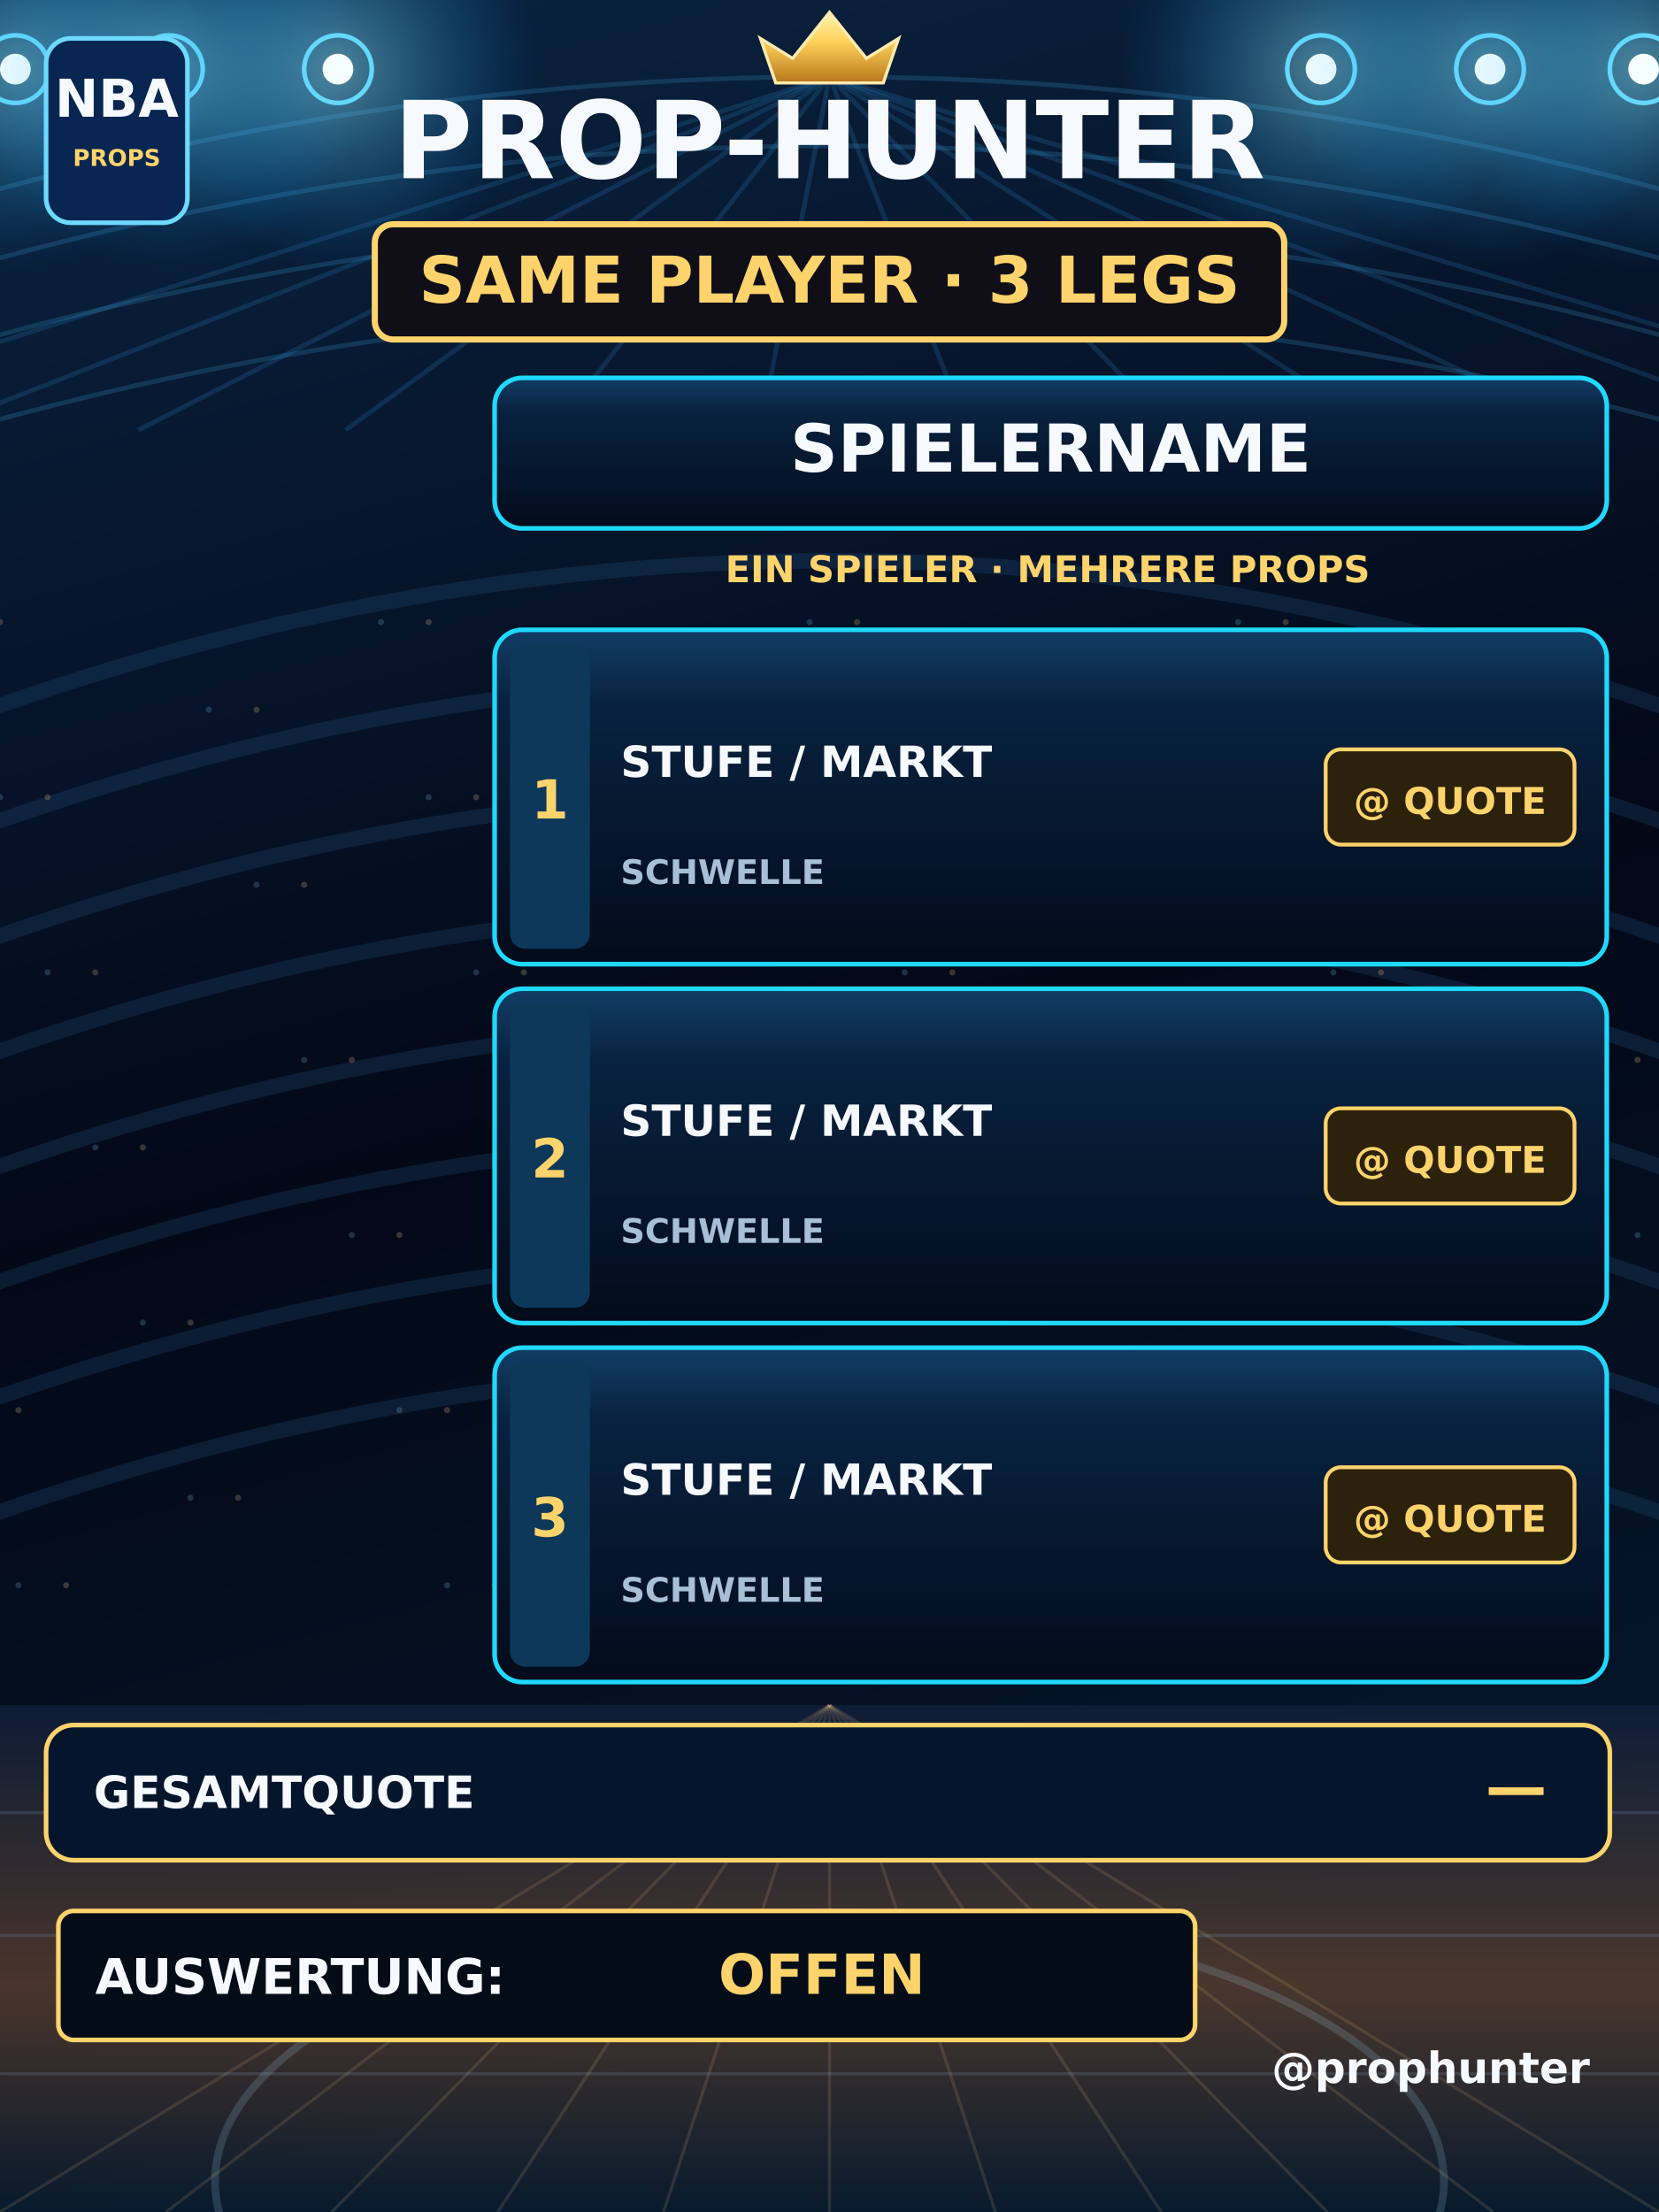
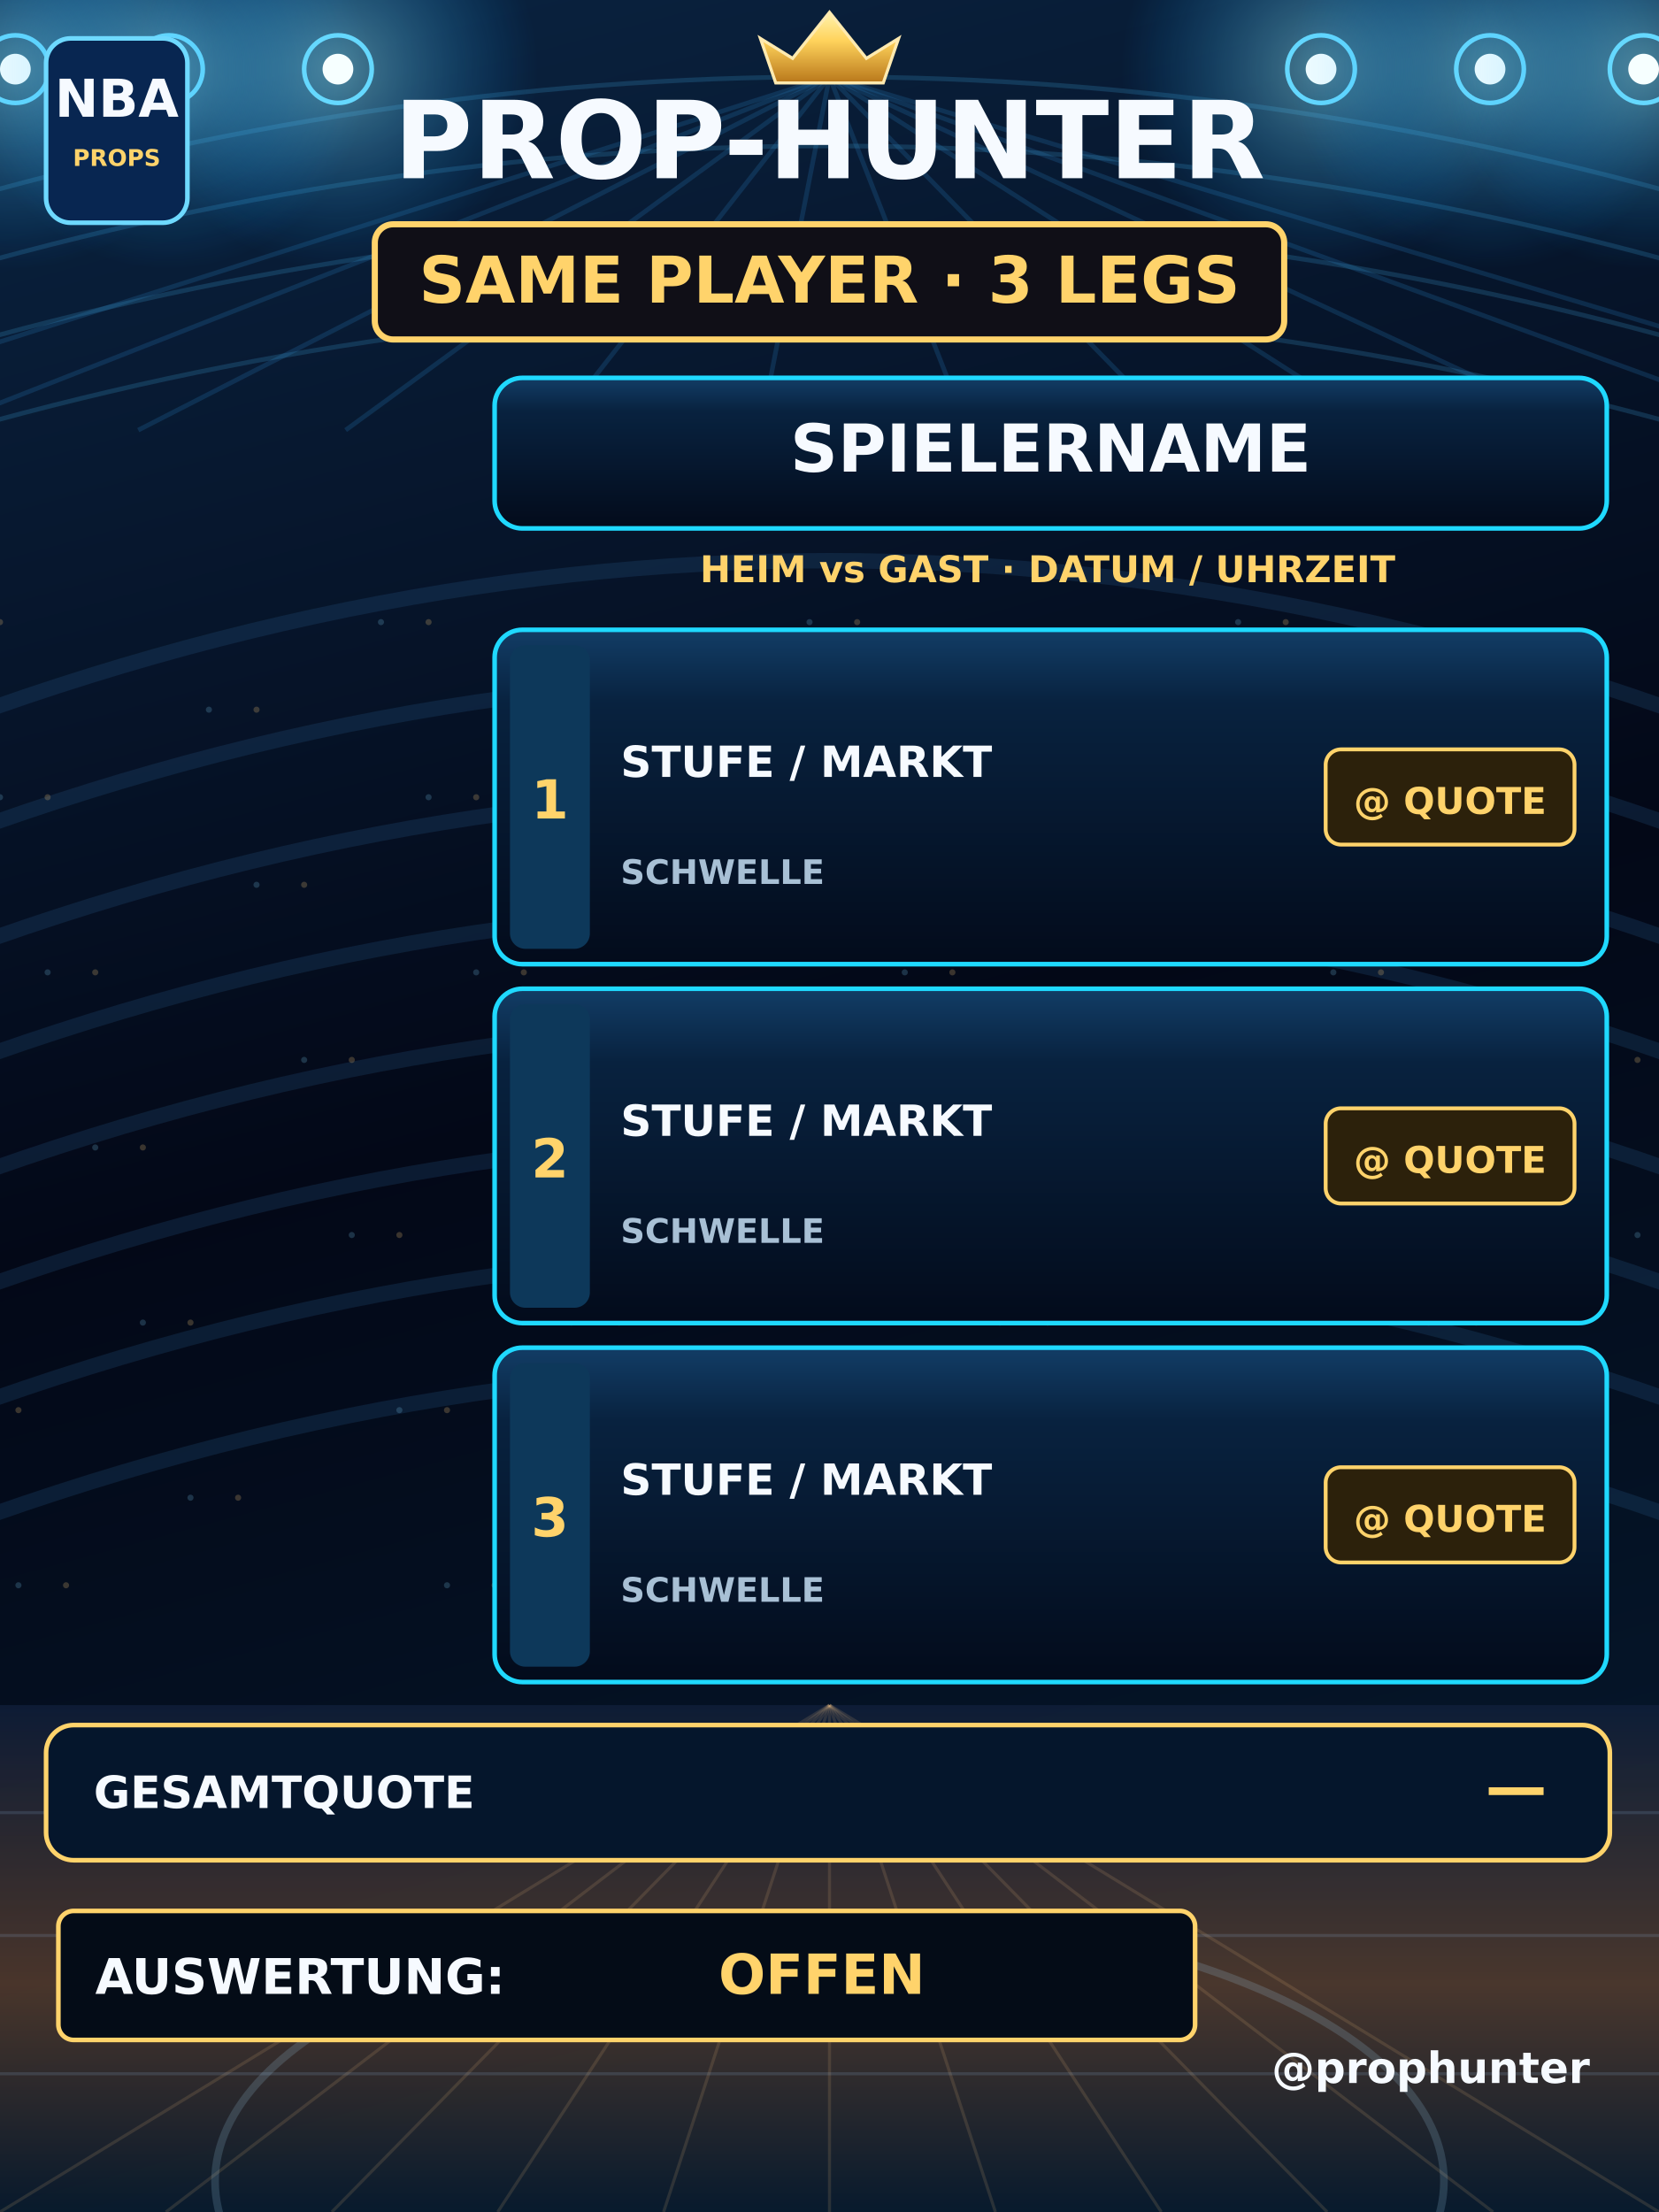
<svg xmlns="http://www.w3.org/2000/svg" width="1080" height="1440" viewBox="0 0 1080 1440">
  <defs>
    <linearGradient id="arena" x2=".2" y2="1">
      <stop stop-color="#0A2442" />
      <stop offset=".55" stop-color="#030817" />
      <stop offset="1" stop-color="#05172B" />
    </linearGradient>
    <linearGradient id="blue" x2="0" y2="1">
      <stop stop-color="#123D66" />
      <stop offset=".22" stop-color="#08223F" />
      <stop offset="1" stop-color="#030B1B" />
    </linearGradient>
    <linearGradient id="gold" x2="0" y2="1">
      <stop stop-color="#FFF3AE" />
      <stop offset=".4" stop-color="#FFD35C" />
      <stop offset="1" stop-color="#B8771A" />
    </linearGradient>
    <linearGradient id="court" x2="0" y2="1">
      <stop stop-color="#11213D" />
      <stop offset=".55" stop-color="#67442D" />
      <stop offset="1" stop-color="#091B2D" />
    </linearGradient>
    <radialGradient id="spot">
      <stop stop-color="#9AF2FF" stop-opacity=".46" />
      <stop offset="1" stop-color="#009AFF" stop-opacity="0" />
    </radialGradient>
  </defs>
  <g id="layer-arena-background">
    <rect x="0" y="0" width="1080" height="1440" rx="0" fill="url(#arena)" stroke="none" stroke-width="0" />
    <path d="M 540 50 L -180 280" stroke="#2476B1" stroke-opacity=".25" stroke-width="3" />
    <path d="M 540 50 L -45 280" stroke="#2476B1" stroke-opacity=".25" stroke-width="3" />
    <path d="M 540 50 L 90 280" stroke="#2476B1" stroke-opacity=".25" stroke-width="3" />
    <path d="M 540 50 L 225 280" stroke="#2476B1" stroke-opacity=".25" stroke-width="3" />
    <path d="M 540 50 L 360 280" stroke="#2476B1" stroke-opacity=".25" stroke-width="3" />
    <path d="M 540 50 L 495 280" stroke="#2476B1" stroke-opacity=".25" stroke-width="3" />
    <path d="M 540 50 L 630 280" stroke="#2476B1" stroke-opacity=".25" stroke-width="3" />
    <path d="M 540 50 L 765 280" stroke="#2476B1" stroke-opacity=".25" stroke-width="3" />
    <path d="M 540 50 L 900 280" stroke="#2476B1" stroke-opacity=".25" stroke-width="3" />
    <path d="M 540 50 L 1035 280" stroke="#2476B1" stroke-opacity=".25" stroke-width="3" />
    <path d="M 540 50 L 1170 280" stroke="#2476B1" stroke-opacity=".25" stroke-width="3" />
    <path d="M 540 50 L 1305 280" stroke="#2476B1" stroke-opacity=".25" stroke-width="3" />
    <path d="M -60 140 Q 540 -40 1140 140" stroke="#3B99CE" stroke-opacity=".23" stroke-width="3" fill="none" />
    <path d="M -60 185 Q 540 5 1140 185" stroke="#3B99CE" stroke-opacity=".23" stroke-width="3" fill="none" />
    <path d="M -60 235 Q 540 55 1140 235" stroke="#3B99CE" stroke-opacity=".23" stroke-width="3" fill="none" />
    <path d="M -60 290 Q 540 110 1140 290" stroke="#3B99CE" stroke-opacity=".23" stroke-width="3" fill="none" />
    <ellipse cx="10" cy="45" rx="130" ry="130" fill="url(#spot)" />
    <circle cx="10" cy="45" r="10" fill="#F6FFFF" />
    <circle cx="10" cy="45" r="22" stroke="#65D8FF" stroke-width="3" fill="none" />
    <ellipse cx="110" cy="45" rx="130" ry="130" fill="url(#spot)" />
    <circle cx="110" cy="45" r="10" fill="#F6FFFF" />
    <circle cx="110" cy="45" r="22" stroke="#65D8FF" stroke-width="3" fill="none" />
    <ellipse cx="220" cy="45" rx="130" ry="130" fill="url(#spot)" />
    <circle cx="220" cy="45" r="10" fill="#F6FFFF" />
    <circle cx="220" cy="45" r="22" stroke="#65D8FF" stroke-width="3" fill="none" />
    <ellipse cx="860" cy="45" rx="130" ry="130" fill="url(#spot)" />
    <circle cx="860" cy="45" r="10" fill="#F6FFFF" />
    <circle cx="860" cy="45" r="22" stroke="#65D8FF" stroke-width="3" fill="none" />
    <ellipse cx="970" cy="45" rx="130" ry="130" fill="url(#spot)" />
    <circle cx="970" cy="45" r="10" fill="#F6FFFF" />
    <circle cx="970" cy="45" r="22" stroke="#65D8FF" stroke-width="3" fill="none" />
    <ellipse cx="1070" cy="45" rx="130" ry="130" fill="url(#spot)" />
    <circle cx="1070" cy="45" r="10" fill="#F6FFFF" />
    <circle cx="1070" cy="45" r="22" stroke="#65D8FF" stroke-width="3" fill="none" />
    <path d="M -130 510 Q 540 220 1210 510" stroke="#2B6295" stroke-opacity=".22" stroke-width="10" fill="none" />
    <path d="M -130 585 Q 540 295 1210 585" stroke="#2B6295" stroke-opacity=".22" stroke-width="10" fill="none" />
    <path d="M -130 660 Q 540 370 1210 660" stroke="#2B6295" stroke-opacity=".22" stroke-width="10" fill="none" />
    <path d="M -130 735 Q 540 445 1210 735" stroke="#2B6295" stroke-opacity=".22" stroke-width="10" fill="none" />
    <path d="M -130 810 Q 540 520 1210 810" stroke="#2B6295" stroke-opacity=".22" stroke-width="10" fill="none" />
    <path d="M -130 885 Q 540 595 1210 885" stroke="#2B6295" stroke-opacity=".22" stroke-width="10" fill="none" />
    <path d="M -130 960 Q 540 670 1210 960" stroke="#2B6295" stroke-opacity=".22" stroke-width="10" fill="none" />
    <path d="M -130 1035 Q 540 745 1210 1035" stroke="#2B6295" stroke-opacity=".22" stroke-width="10" fill="none" />
    <circle cx="0" cy="405" r="2" fill="#FFCE79" opacity=".22" />
    <circle cx="248" cy="405" r="2" fill="#77C5E9" opacity=".22" />
    <circle cx="279" cy="405" r="2" fill="#FFCE79" opacity=".22" />
    <circle cx="527" cy="405" r="2" fill="#77C5E9" opacity=".22" />
    <circle cx="558" cy="405" r="2" fill="#FFCE79" opacity=".22" />
    <circle cx="806" cy="405" r="2" fill="#77C5E9" opacity=".22" />
    <circle cx="837" cy="405" r="2" fill="#FFCE79" opacity=".22" />
    <circle cx="1085" cy="405" r="2" fill="#77C5E9" opacity=".22" />
    <circle cx="136" cy="462" r="2" fill="#77C5E9" opacity=".22" />
    <circle cx="167" cy="462" r="2" fill="#FFCE79" opacity=".22" />
    <circle cx="415" cy="462" r="2" fill="#77C5E9" opacity=".22" />
    <circle cx="446" cy="462" r="2" fill="#FFCE79" opacity=".22" />
    <circle cx="694" cy="462" r="2" fill="#77C5E9" opacity=".22" />
    <circle cx="725" cy="462" r="2" fill="#FFCE79" opacity=".22" />
    <circle cx="973" cy="462" r="2" fill="#77C5E9" opacity=".22" />
    <circle cx="1004" cy="462" r="2" fill="#FFCE79" opacity=".22" />
    <circle cx="0" cy="519" r="2" fill="#77C5E9" opacity=".22" />
    <circle cx="31" cy="519" r="2" fill="#FFCE79" opacity=".22" />
    <circle cx="279" cy="519" r="2" fill="#77C5E9" opacity=".22" />
    <circle cx="310" cy="519" r="2" fill="#FFCE79" opacity=".22" />
    <circle cx="558" cy="519" r="2" fill="#77C5E9" opacity=".22" />
    <circle cx="589" cy="519" r="2" fill="#FFCE79" opacity=".22" />
    <circle cx="837" cy="519" r="2" fill="#77C5E9" opacity=".22" />
    <circle cx="868" cy="519" r="2" fill="#FFCE79" opacity=".22" />
    <circle cx="167" cy="576" r="2" fill="#77C5E9" opacity=".22" />
    <circle cx="198" cy="576" r="2" fill="#FFCE79" opacity=".22" />
    <circle cx="446" cy="576" r="2" fill="#77C5E9" opacity=".22" />
    <circle cx="477" cy="576" r="2" fill="#FFCE79" opacity=".22" />
    <circle cx="725" cy="576" r="2" fill="#77C5E9" opacity=".22" />
    <circle cx="756" cy="576" r="2" fill="#FFCE79" opacity=".22" />
    <circle cx="1004" cy="576" r="2" fill="#77C5E9" opacity=".22" />
    <circle cx="1035" cy="576" r="2" fill="#FFCE79" opacity=".22" />
    <circle cx="31" cy="633" r="2" fill="#77C5E9" opacity=".22" />
    <circle cx="62" cy="633" r="2" fill="#FFCE79" opacity=".22" />
    <circle cx="310" cy="633" r="2" fill="#77C5E9" opacity=".22" />
    <circle cx="341" cy="633" r="2" fill="#FFCE79" opacity=".22" />
    <circle cx="589" cy="633" r="2" fill="#77C5E9" opacity=".22" />
    <circle cx="620" cy="633" r="2" fill="#FFCE79" opacity=".22" />
    <circle cx="868" cy="633" r="2" fill="#77C5E9" opacity=".22" />
    <circle cx="899" cy="633" r="2" fill="#FFCE79" opacity=".22" />
    <circle cx="198" cy="690" r="2" fill="#77C5E9" opacity=".22" />
    <circle cx="229" cy="690" r="2" fill="#FFCE79" opacity=".22" />
    <circle cx="477" cy="690" r="2" fill="#77C5E9" opacity=".22" />
    <circle cx="508" cy="690" r="2" fill="#FFCE79" opacity=".22" />
    <circle cx="756" cy="690" r="2" fill="#77C5E9" opacity=".22" />
    <circle cx="787" cy="690" r="2" fill="#FFCE79" opacity=".22" />
    <circle cx="1035" cy="690" r="2" fill="#77C5E9" opacity=".22" />
    <circle cx="1066" cy="690" r="2" fill="#FFCE79" opacity=".22" />
    <circle cx="62" cy="747" r="2" fill="#77C5E9" opacity=".22" />
    <circle cx="93" cy="747" r="2" fill="#FFCE79" opacity=".22" />
    <circle cx="341" cy="747" r="2" fill="#77C5E9" opacity=".22" />
    <circle cx="372" cy="747" r="2" fill="#FFCE79" opacity=".22" />
    <circle cx="620" cy="747" r="2" fill="#77C5E9" opacity=".22" />
    <circle cx="651" cy="747" r="2" fill="#FFCE79" opacity=".22" />
    <circle cx="899" cy="747" r="2" fill="#77C5E9" opacity=".22" />
    <circle cx="930" cy="747" r="2" fill="#FFCE79" opacity=".22" />
    <circle cx="229" cy="804" r="2" fill="#77C5E9" opacity=".22" />
    <circle cx="260" cy="804" r="2" fill="#FFCE79" opacity=".22" />
    <circle cx="508" cy="804" r="2" fill="#77C5E9" opacity=".22" />
    <circle cx="539" cy="804" r="2" fill="#FFCE79" opacity=".22" />
    <circle cx="787" cy="804" r="2" fill="#77C5E9" opacity=".22" />
    <circle cx="818" cy="804" r="2" fill="#FFCE79" opacity=".22" />
    <circle cx="1066" cy="804" r="2" fill="#77C5E9" opacity=".22" />
    <circle cx="1097" cy="804" r="2" fill="#FFCE79" opacity=".22" />
    <circle cx="93" cy="861" r="2" fill="#77C5E9" opacity=".22" />
    <circle cx="124" cy="861" r="2" fill="#FFCE79" opacity=".22" />
    <circle cx="372" cy="861" r="2" fill="#77C5E9" opacity=".22" />
    <circle cx="403" cy="861" r="2" fill="#FFCE79" opacity=".22" />
    <circle cx="651" cy="861" r="2" fill="#77C5E9" opacity=".22" />
    <circle cx="682" cy="861" r="2" fill="#FFCE79" opacity=".22" />
    <circle cx="930" cy="861" r="2" fill="#77C5E9" opacity=".22" />
    <circle cx="961" cy="861" r="2" fill="#FFCE79" opacity=".22" />
    <circle cx="12" cy="918" r="2" fill="#FFCE79" opacity=".22" />
    <circle cx="260" cy="918" r="2" fill="#77C5E9" opacity=".22" />
    <circle cx="291" cy="918" r="2" fill="#FFCE79" opacity=".22" />
    <circle cx="539" cy="918" r="2" fill="#77C5E9" opacity=".22" />
    <circle cx="570" cy="918" r="2" fill="#FFCE79" opacity=".22" />
    <circle cx="818" cy="918" r="2" fill="#77C5E9" opacity=".22" />
    <circle cx="849" cy="918" r="2" fill="#FFCE79" opacity=".22" />
    <circle cx="1097" cy="918" r="2" fill="#77C5E9" opacity=".22" />
    <circle cx="124" cy="975" r="2" fill="#77C5E9" opacity=".22" />
    <circle cx="155" cy="975" r="2" fill="#FFCE79" opacity=".22" />
    <circle cx="403" cy="975" r="2" fill="#77C5E9" opacity=".22" />
    <circle cx="434" cy="975" r="2" fill="#FFCE79" opacity=".22" />
    <circle cx="682" cy="975" r="2" fill="#77C5E9" opacity=".22" />
    <circle cx="713" cy="975" r="2" fill="#FFCE79" opacity=".22" />
    <circle cx="961" cy="975" r="2" fill="#77C5E9" opacity=".22" />
    <circle cx="992" cy="975" r="2" fill="#FFCE79" opacity=".22" />
    <circle cx="12" cy="1032" r="2" fill="#77C5E9" opacity=".22" />
    <circle cx="43" cy="1032" r="2" fill="#FFCE79" opacity=".22" />
    <circle cx="291" cy="1032" r="2" fill="#77C5E9" opacity=".22" />
    <circle cx="322" cy="1032" r="2" fill="#FFCE79" opacity=".22" />
    <circle cx="570" cy="1032" r="2" fill="#77C5E9" opacity=".22" />
    <circle cx="601" cy="1032" r="2" fill="#FFCE79" opacity=".22" />
    <circle cx="849" cy="1032" r="2" fill="#77C5E9" opacity=".22" />
    <circle cx="880" cy="1032" r="2" fill="#FFCE79" opacity=".22" />
    <path d="M 0 1110 H 1080 V 1440 H 0 Z" fill="url(#court)" opacity=".7" />
    <path d="M 540 1110 L 0 1440" stroke="#FFCB85" stroke-opacity=".13" stroke-width="2" />
    <path d="M 540 1110 L 108 1440" stroke="#FFCB85" stroke-opacity=".13" stroke-width="2" />
    <path d="M 540 1110 L 216 1440" stroke="#FFCB85" stroke-opacity=".13" stroke-width="2" />
    <path d="M 540 1110 L 324 1440" stroke="#FFCB85" stroke-opacity=".13" stroke-width="2" />
    <path d="M 540 1110 L 432 1440" stroke="#FFCB85" stroke-opacity=".13" stroke-width="2" />
    <path d="M 540 1110 L 540 1440" stroke="#FFCB85" stroke-opacity=".13" stroke-width="2" />
    <path d="M 540 1110 L 648 1440" stroke="#FFCB85" stroke-opacity=".13" stroke-width="2" />
    <path d="M 540 1110 L 756 1440" stroke="#FFCB85" stroke-opacity=".13" stroke-width="2" />
    <path d="M 540 1110 L 864 1440" stroke="#FFCB85" stroke-opacity=".13" stroke-width="2" />
    <path d="M 540 1110 L 972 1440" stroke="#FFCB85" stroke-opacity=".13" stroke-width="2" />
    <path d="M 540 1110 L 1080 1440" stroke="#FFCB85" stroke-opacity=".13" stroke-width="2" />
    <path d="M 0 1180 H 1080" stroke="#9DCEFF" stroke-opacity=".14" stroke-width="2" />
    <path d="M 0 1260 H 1080" stroke="#9DCEFF" stroke-opacity=".14" stroke-width="2" />
    <path d="M 0 1350 H 1080" stroke="#9DCEFF" stroke-opacity=".14" stroke-width="2" />
    <ellipse cx="540" cy="1420" rx="400" ry="175" stroke="#A6D7F3" stroke-opacity=".18" stroke-width="5" fill="none" />
  </g>
  <g id="layer-branding">
    <rect x="30" y="25" width="92" height="120" rx="16" fill="#082651" stroke="#6ED9FF" stroke-width="3" />
    <text x="76" y="76" fill="#F6FAFF" font-family="DejaVu Sans,Arial,sans-serif" font-size="34" font-weight="800" text-anchor="middle">NBA</text>
    <text x="76" y="108" fill="#FFD36B" font-family="DejaVu Sans,Arial,sans-serif" font-size="15" font-weight="800" text-anchor="middle">PROPS</text>
    <polygon points="505,54 495,25 516,38 540,8 564,38 585,25 575,54" fill="url(#gold)" stroke="#FFEAB0" stroke-width="2" />
    <text x="540" y="116" fill="#F6FAFF" font-family="DejaVu Sans,Arial,sans-serif" font-size="70" font-weight="800" text-anchor="middle">PROP-HUNTER</text>
    <path d="M 260 127 H 820" stroke="url(#gold)" stroke-width="5" />
    <rect x="244" y="146" width="592" height="75" rx="12" fill="#100F17" stroke="#FFD36B" stroke-width="4" />
    <text x="540" y="197" fill="#FFD36B" font-family="DejaVu Sans,Arial,sans-serif" font-size="42" font-weight="800" text-anchor="middle">SAME PLAYER · 3 LEGS</text>
  </g>
  <g id="layer-player-background">
    <g id="slot-player_photo" data-image-slot="player_photo" data-x="0" data-y="220" data-width="315" data-height="770" data-frameless="true" />
  </g>
  <rect x="322" y="246" width="724" height="98" rx="18" fill="url(#blue)" stroke="#1FD9FF" stroke-width="3" />
  <text x="684" y="307" fill="#F6FAFF" font-family="DejaVu Sans,Arial,sans-serif" font-size="43" font-weight="800" text-anchor="middle" data-field="player_name">SPIELERNAME</text>
-   <text x="682" y="379" fill="#FFD36B" font-family="DejaVu Sans,Arial,sans-serif" font-size="24" font-weight="800" text-anchor="middle">EIN SPIELER · MEHRERE PROPS</text>
+   <text x="682" y="379" fill="#FFD36B" font-family="DejaVu Sans,Arial,sans-serif" font-size="24" font-weight="800" text-anchor="middle" data-field="game">HEIM vs GAST · DATUM / UHRZEIT</text>
  <g id="layer-legs">
    <rect x="322" y="410" width="724" height="217.667" rx="18" fill="url(#blue)" stroke="#1FD9FF" stroke-width="3" />
    <rect x="332" y="420" width="52" height="197.667" rx="10" fill="#0D385A" stroke="none" stroke-width="0" />
    <text x="358" y="532.833" fill="#FFD36B" font-family="DejaVu Sans,Arial,sans-serif" font-size="35" font-weight="800" text-anchor="middle">1</text>
    <text x="404" y="505.773" fill="#F6FAFF" font-family="DejaVu Sans,Arial,sans-serif" font-size="28" font-weight="800" text-anchor="start" data-field="leg_1_market">STUFE / MARKT</text>
    <text x="404" y="575.427" fill="#A8C0D5" font-family="DejaVu Sans,Arial,sans-serif" font-size="22" font-weight="800" text-anchor="start" data-field="leg_1_line">SCHWELLE</text>
    <rect x="863" y="487.833" width="162" height="62" rx="10" fill="#2C210B" stroke="#FFD36B" stroke-width="2.5" />
    <text x="944" y="529.833" fill="#FFD36B" font-family="DejaVu Sans,Arial,sans-serif" font-size="24" font-weight="800" text-anchor="middle" data-field="leg_1_odds">@ QUOTE</text>
    <rect x="322" y="643.667" width="724" height="217.667" rx="18" fill="url(#blue)" stroke="#1FD9FF" stroke-width="3" />
    <rect x="332" y="653.667" width="52" height="197.667" rx="10" fill="#0D385A" stroke="none" stroke-width="0" />
    <text x="358" y="766.5" fill="#FFD36B" font-family="DejaVu Sans,Arial,sans-serif" font-size="35" font-weight="800" text-anchor="middle">2</text>
    <text x="404" y="739.44" fill="#F6FAFF" font-family="DejaVu Sans,Arial,sans-serif" font-size="28" font-weight="800" text-anchor="start" data-field="leg_2_market">STUFE / MARKT</text>
    <text x="404" y="809.093" fill="#A8C0D5" font-family="DejaVu Sans,Arial,sans-serif" font-size="22" font-weight="800" text-anchor="start" data-field="leg_2_line">SCHWELLE</text>
    <rect x="863" y="721.5" width="162" height="62" rx="10" fill="#2C210B" stroke="#FFD36B" stroke-width="2.5" />
    <text x="944" y="763.5" fill="#FFD36B" font-family="DejaVu Sans,Arial,sans-serif" font-size="24" font-weight="800" text-anchor="middle" data-field="leg_2_odds">@ QUOTE</text>
    <rect x="322" y="877.333" width="724" height="217.667" rx="18" fill="url(#blue)" stroke="#1FD9FF" stroke-width="3" />
    <rect x="332" y="887.333" width="52" height="197.667" rx="10" fill="#0D385A" stroke="none" stroke-width="0" />
    <text x="358" y="1000.167" fill="#FFD36B" font-family="DejaVu Sans,Arial,sans-serif" font-size="35" font-weight="800" text-anchor="middle">3</text>
    <text x="404" y="973.107" fill="#F6FAFF" font-family="DejaVu Sans,Arial,sans-serif" font-size="28" font-weight="800" text-anchor="start" data-field="leg_3_market">STUFE / MARKT</text>
    <text x="404" y="1042.76" fill="#A8C0D5" font-family="DejaVu Sans,Arial,sans-serif" font-size="22" font-weight="800" text-anchor="start" data-field="leg_3_line">SCHWELLE</text>
    <rect x="863" y="955.167" width="162" height="62" rx="10" fill="#2C210B" stroke="#FFD36B" stroke-width="2.5" />
    <text x="944" y="997.167" fill="#FFD36B" font-family="DejaVu Sans,Arial,sans-serif" font-size="24" font-weight="800" text-anchor="middle" data-field="leg_3_odds">@ QUOTE</text>
  </g>
  <g id="layer-combination">
    <rect x="30" y="1123" width="1018" height="88" rx="18" fill="#05162C" stroke="#FFD36B" stroke-width="3" />
    <text x="61" y="1177" fill="#F6FAFF" font-family="DejaVu Sans,Arial,sans-serif" font-size="29" font-weight="800" text-anchor="start">GESAMTQUOTE</text>
    <text x="1007" y="1177" fill="#FFD36B" font-family="DejaVu Sans,Arial,sans-serif" font-size="40" font-weight="800" text-anchor="end" data-field="total_odds">—</text>
  </g>
  <g id="layer-settlement">
    <rect x="38" y="1244" width="740" height="84" rx="10" fill="#040C17" stroke="#FFD36B" stroke-width="3" />
    <text x="62" y="1298" fill="#F6FAFF" font-family="DejaVu Sans,Arial,sans-serif" font-size="32" font-weight="800" text-anchor="start">AUSWERTUNG:</text>
    <text x="535" y="1298" fill="#FFD36B" font-family="DejaVu Sans,Arial,sans-serif" font-size="36" font-weight="800" text-anchor="middle" data-field="settlement">OFFEN</text>
    <text x="1035" y="1356" fill="#F6FAFF" font-family="DejaVu Sans,Arial,sans-serif" font-size="28" font-weight="800" text-anchor="end">@prophunter</text>
  </g>
</svg>
